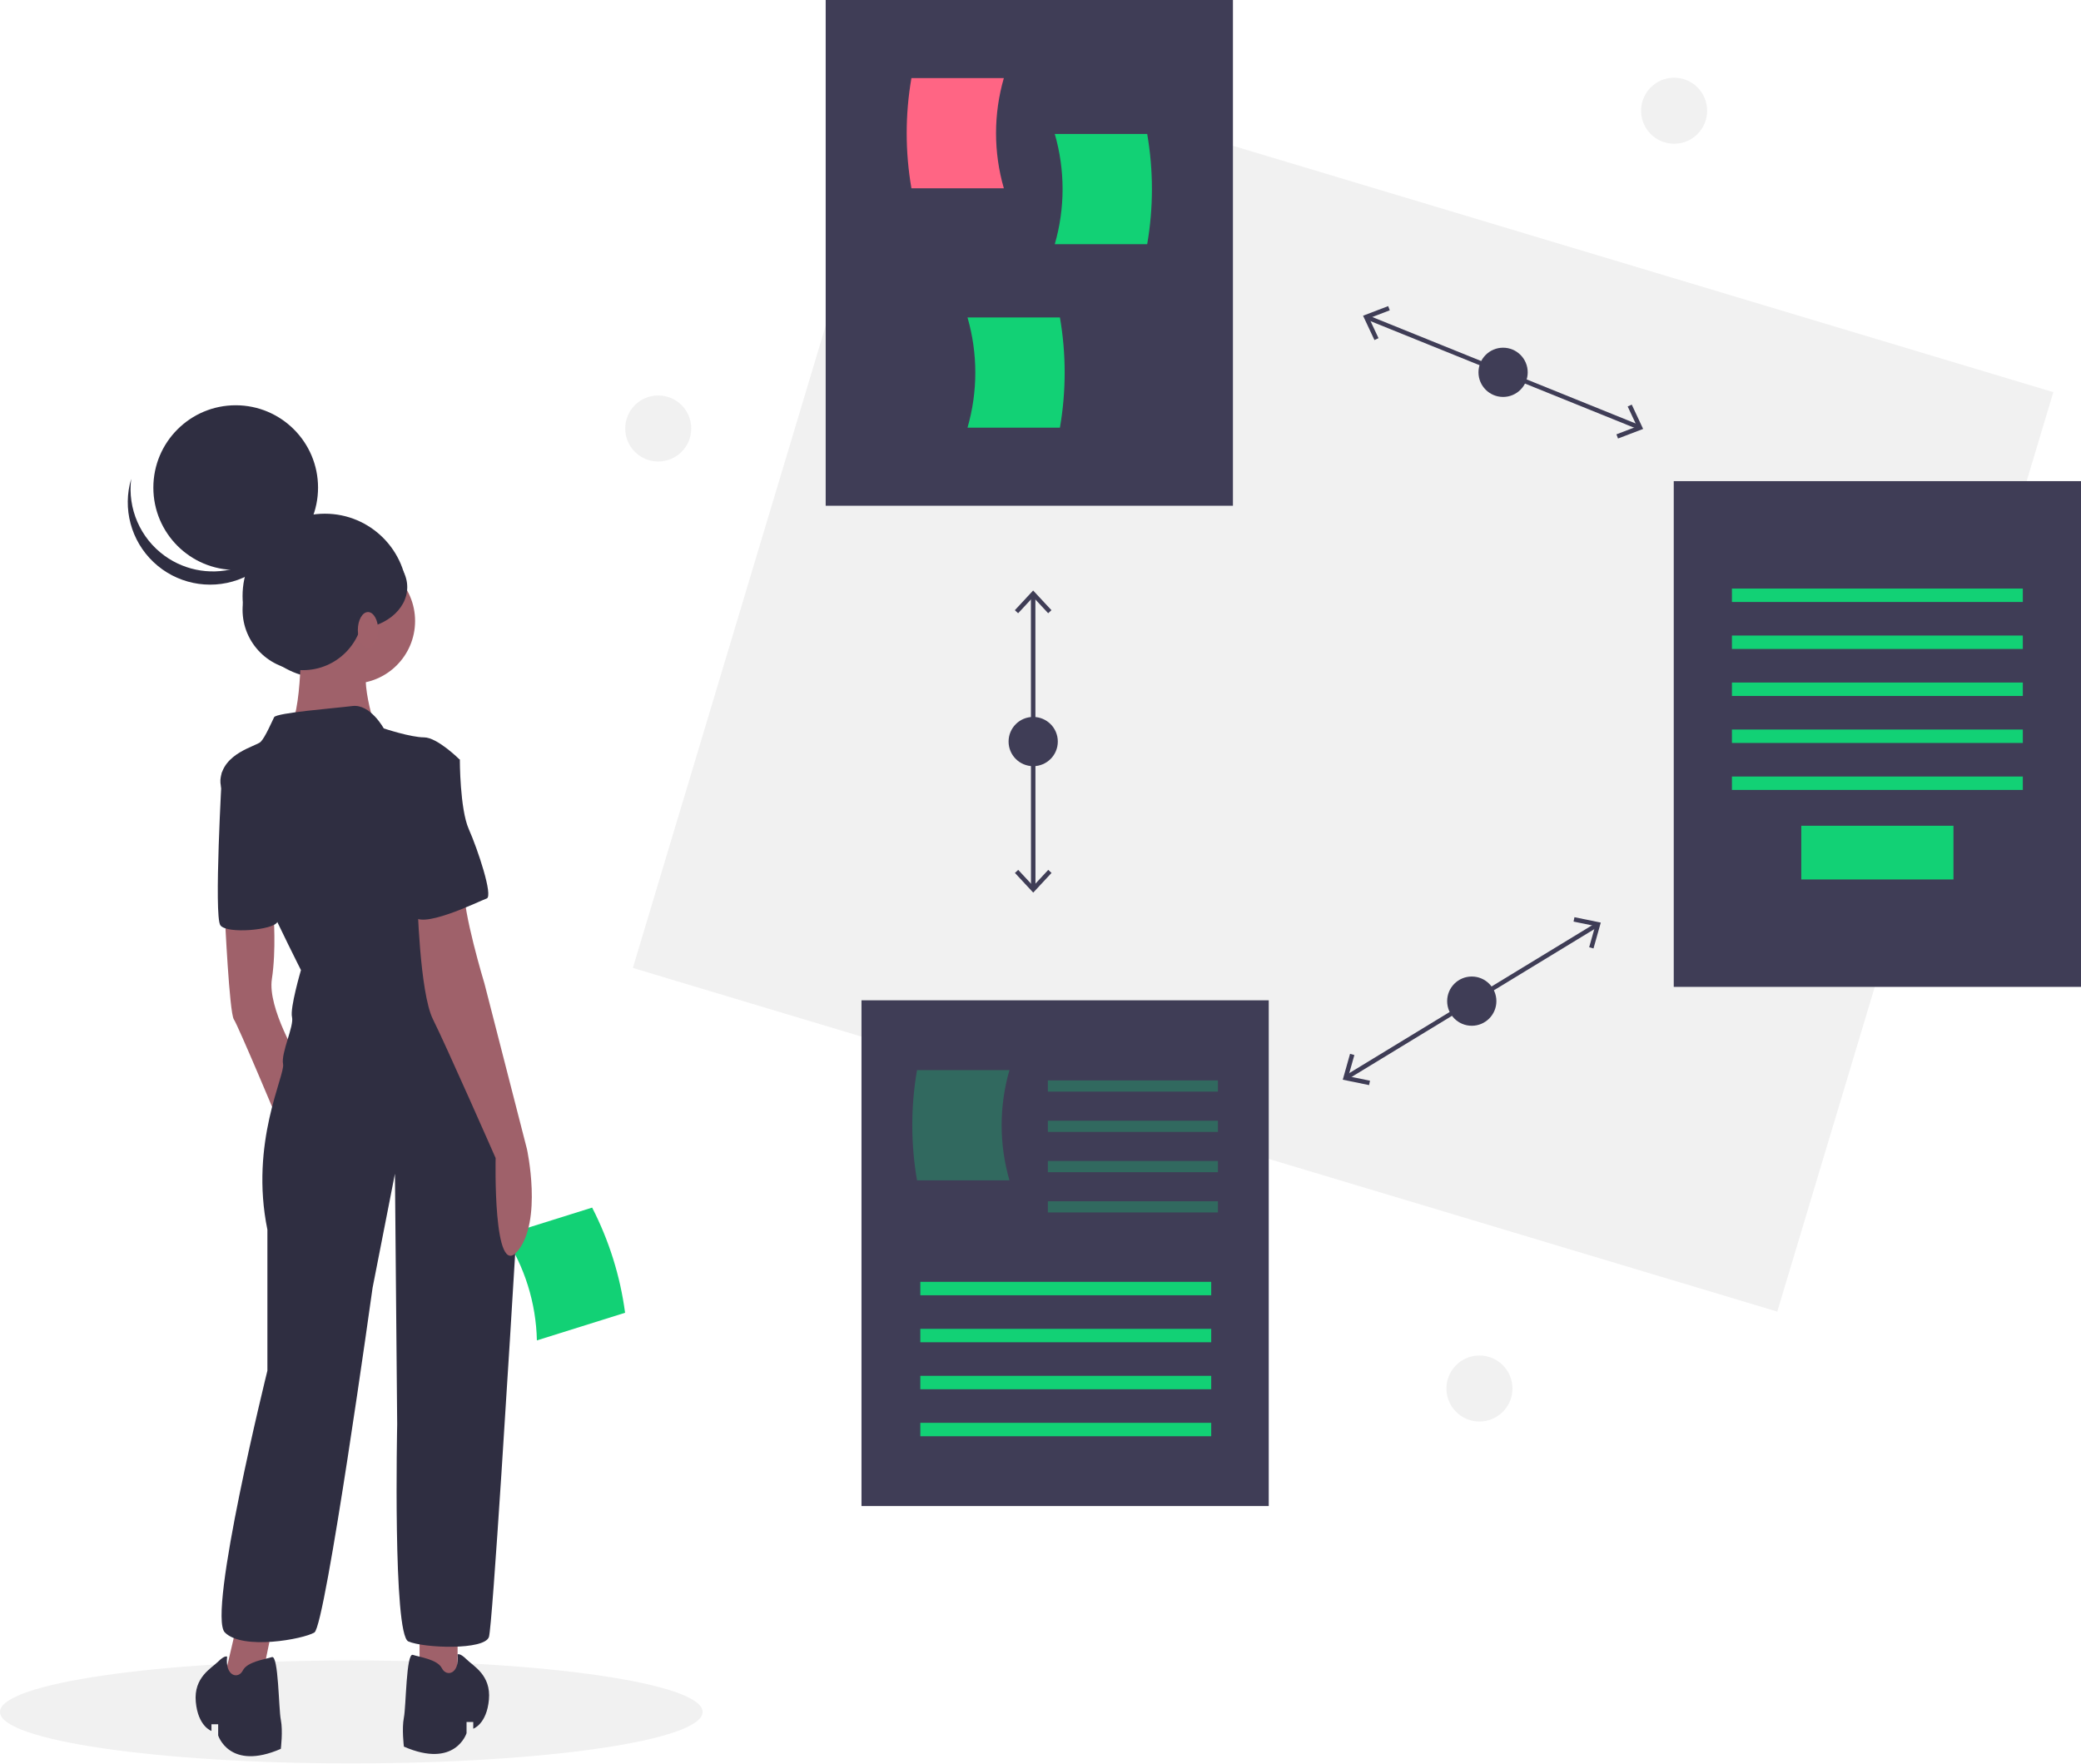
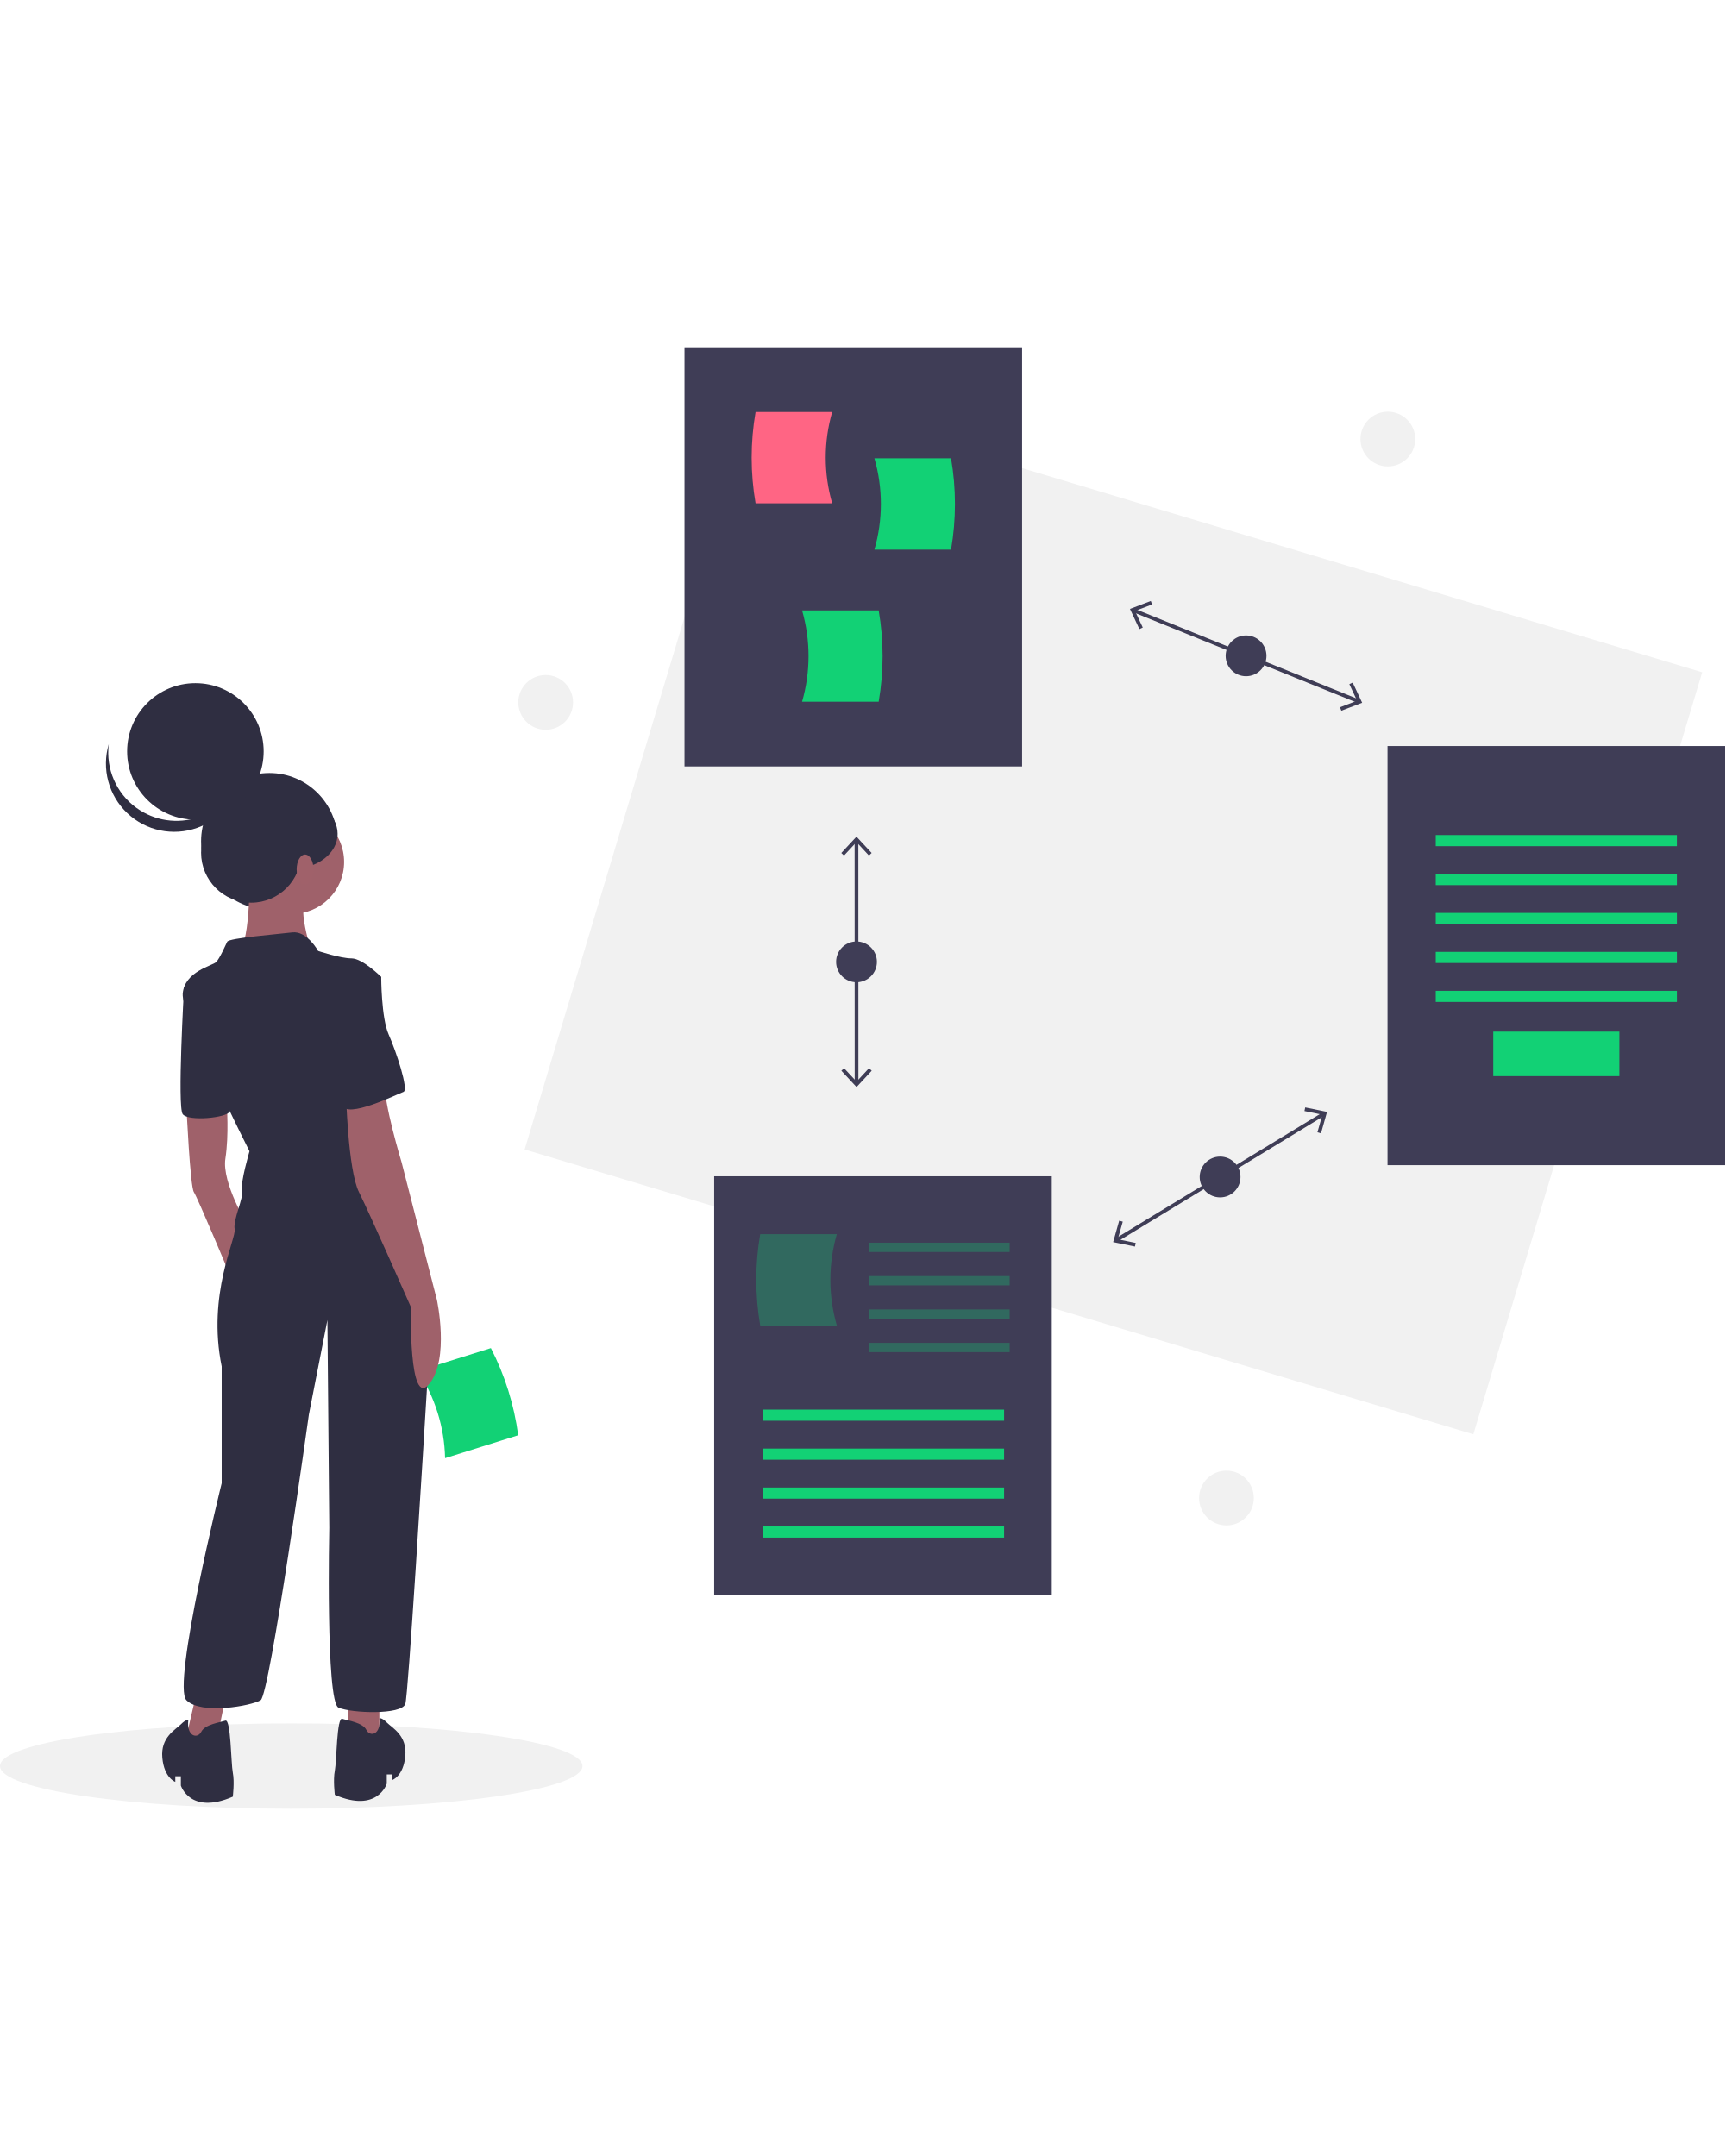
- <svg xmlns="http://www.w3.org/2000/svg" id="effd0595-b14c-4c7e-b56f-e463e9379f7d" data-name="Layer 1" width="930" height="788" viewBox="0 0 930 788">
+ <svg xmlns="http://www.w3.org/2000/svg" id="effd0595-b14c-4c7e-b56f-e463e9379f7d" data-name="Layer 1" width="240" height="300" viewBox="0 0 930 788">
  <circle cx="748.166" cy="49.477" r="14.756" fill="#f1f1f1" />
  <circle cx="661.166" cy="620.477" r="14.756" fill="#f1f1f1" />
  <circle cx="294.166" cy="191.477" r="14.756" fill="#f1f1f1" />
  <ellipse cx="157" cy="765" rx="157" ry="23" fill="#f1f1f1" />
  <path d="M374.936,654.976,414.351,642.628a144.462,144.462,0,0,0-14.722-46.995l-39.415,12.348A88.611,88.611,0,0,1,374.936,654.976Z" transform="translate(-135 -56)" fill="#12d175" />
  <circle cx="145.2" cy="266.353" r="36.8" fill="#2f2e41" />
  <polygon points="105.5 727.5 98.5 757.5 115.5 757.5 122.5 723.5 105.5 727.5" fill="#9f616a" />
  <polygon points="187.5 727.5 187.5 755.5 204.5 757.5 204.5 727.5 187.5 727.5" fill="#9f616a" />
  <path d="M235.5,465.5s2,43,4,46,20,46,20,46l9-28s-14-23-12-36,.74-28.997.74-28.997Z" transform="translate(-135 -56)" fill="#9f616a" />
  <circle cx="157.5" cy="277.5" r="28" fill="#9f616a" />
  <path d="M269.5,336.5s1,40-6,46,40,1,40,1-10-28-2-34S269.5,336.5,269.5,336.5Z" transform="translate(-135 -56)" fill="#9f616a" />
  <path d="M306.5,381.5s-6-11-14-10-34,3-35,5-4,9-6,11-17,5-18,17,36,85,36,85-5,17-4,21-5,16-4,21-15,35-7,74v63s-27,109-19,117,35,3,40,0,26-154,26-154l10-51,1,112s-2,94,5,97,34,4,36-2c1.56-4.68,9.202-129.189,12.491-183.766a203.905,203.905,0,0,0-4.403-56.175C357.426,528.68,351.384,506.502,344.5,497.5c-13-17-21-71-21-71l17-31s-10-10-16-10S306.5,381.5,306.5,381.5Z" transform="translate(-135 -56)" fill="#2f2e41" />
  <path d="M239.5,397.5l-5.274,3.589S230.5,465.5,233.5,469.5s23.857,2.048,25.429-1.476S239.5,397.5,239.5,397.5Z" transform="translate(-135 -56)" fill="#2f2e41" />
  <path d="M321.5,457.5s1,42,7,54,28,62,28,62-1.277,55.032,9.861,41.516S370.5,569.5,370.5,569.5l-19-74s-10-33-9-43S321.5,457.5,321.5,457.5Z" transform="translate(-135 -56)" fill="#9f616a" />
  <path d="M339.5,795.299s1-.799,4,2.201,11,7,10,18-7,13-7,13v-3h-3v5s-5,16-28,6c0,0-1-8,0-13s1-29,4-28,11,2,13,6S340.5,804.098,339.5,795.299Z" transform="translate(-135 -56)" fill="#2f2e41" />
  <path d="M236.5,796.299s-1-.799-4,2.201-11,7-10,18,7,13,7,13v-3h3v5s5,16,28,6c0,0,1-8,0-13s-1-29-4-28-11,2-13,6S235.5,805.098,236.5,796.299Z" transform="translate(-135 -56)" fill="#2f2e41" />
  <path d="M326.5,392.5l14,3s0,22,4,31,11,30,8,31-31,15-33,7S312.5,392.5,326.5,392.5Z" transform="translate(-135 -56)" fill="#2f2e41" />
  <circle cx="105.334" cy="217.9" r="36.8" fill="#2f2e41" />
  <path d="M208.592,304.372a36.802,36.802,0,0,0,56.829-19.323A36.802,36.802,0,1,1,193.634,269.958,36.788,36.788,0,0,0,208.592,304.372Z" transform="translate(-135 -56)" fill="#2f2e41" />
  <circle cx="135.387" cy="272.486" r="26.987" fill="#2f2e41" />
  <ellipse cx="158.08" cy="262.366" rx="23.92" ry="18.707" fill="#2f2e41" />
  <ellipse cx="164.46" cy="281.535" rx="4.54" ry="8.032" fill="#a0616a" />
  <rect x="468.235" y="145.388" width="534" height="429" transform="matrix(0.95775, 0.2876, -0.2876, 0.95775, -0.4351, -252.2463)" fill="#f1f1f1" />
  <line x1="611.165" y1="141.893" x2="732.305" y2="190.858" fill="none" stroke="#3f3d56" stroke-miterlimit="10" stroke-width="2" />
  <polygon points="614.244 151.96 616.058 151.113 611.876 142.182 621.09 138.664 620.374 136.795 609.153 141.082 614.244 151.96" fill="#3f3d56" />
  <polygon points="723.096 195.958 722.38 194.089 731.593 190.572 727.412 181.64 729.226 180.793 734.316 191.673 723.096 195.958" fill="#3f3d56" />
  <circle cx="671.735" cy="166.375" r="11" fill="#3f3d56" />
  <line x1="601.934" y1="481.351" x2="713.537" y2="413.4" fill="none" stroke="#3f3d56" stroke-miterlimit="10" stroke-width="2" />
  <polygon points="611.848 484.891 612.251 482.93 602.59 480.953 605.268 471.461 603.341 470.919 600.082 482.48 611.848 484.891" fill="#3f3d56" />
  <polygon points="712.13 423.833 710.203 423.291 712.882 413.801 703.22 411.822 703.624 409.862 715.391 412.274 712.13 423.833" fill="#3f3d56" />
  <circle cx="657.735" cy="447.375" r="11" fill="#3f3d56" />
  <line x1="461.716" y1="266.044" x2="461.755" y2="396.706" fill="none" stroke="#3f3d56" stroke-miterlimit="10" stroke-width="2" />
  <polygon points="453.538 272.674 455.003 274.038 461.714 266.812 468.431 274.034 469.895 272.669 461.713 263.875 453.538 272.674" fill="#3f3d56" />
  <polygon points="453.573 390.082 455.038 388.717 461.753 395.939 468.466 388.713 469.931 390.077 461.754 398.875 453.573 390.082" fill="#3f3d56" />
  <circle cx="461.735" cy="331.375" r="11" fill="#3f3d56" />
  <rect x="369" width="182" height="226" fill="#3f3d56" />
  <path d="M583.621,140.134H542.317a144.462,144.462,0,0,1,0-49.247H583.621A88.612,88.612,0,0,0,583.621,140.134Z" transform="translate(-135 -56)" fill="#ff6584" />
  <path d="M606.379,165.112h41.304a144.462,144.462,0,0,0,0-49.247H606.379A88.612,88.612,0,0,1,606.379,165.112Z" transform="translate(-135 -56)" fill="#12d175" />
  <path d="M567.379,247.112h41.304a144.462,144.462,0,0,0,0-49.247H567.379A88.612,88.612,0,0,1,567.379,247.112Z" transform="translate(-135 -56)" fill="#12d175" />
  <rect x="748" y="215" width="182" height="226" fill="#3f3d56" />
  <rect x="774" y="263" width="130" height="6" fill="#12d175" />
  <rect x="774" y="284" width="130" height="6" fill="#12d175" />
  <rect x="774" y="305" width="130" height="6" fill="#12d175" />
  <rect x="774" y="326" width="130" height="6" fill="#12d175" />
  <rect x="774" y="347" width="130" height="6" fill="#12d175" />
  <rect x="805" y="369" width="68" height="24" fill="#12d175" />
  <rect x="385" y="447" width="182" height="226" fill="#3f3d56" />
  <rect x="411.297" y="572.806" width="130" height="6" fill="#12d175" />
  <rect x="411.297" y="593.806" width="130" height="6" fill="#12d175" />
  <rect x="411.297" y="614.806" width="130" height="6" fill="#12d175" />
  <rect x="411.297" y="635.806" width="130" height="6" fill="#12d175" />
  <path d="M586.121,583.441H544.817a144.462,144.462,0,0,1,0-49.247H586.121A88.612,88.612,0,0,0,586.121,583.441Z" transform="translate(-135 -56)" fill="#12d175" opacity="0.3" />
  <rect x="468.297" y="482.806" width="76" height="5" fill="#12d175" opacity="0.3" />
  <rect x="468.297" y="500.806" width="76" height="5" fill="#12d175" opacity="0.3" />
  <rect x="468.297" y="518.806" width="76" height="5" fill="#12d175" opacity="0.3" />
  <rect x="468.297" y="536.806" width="76" height="5" fill="#12d175" opacity="0.3" />
</svg>
